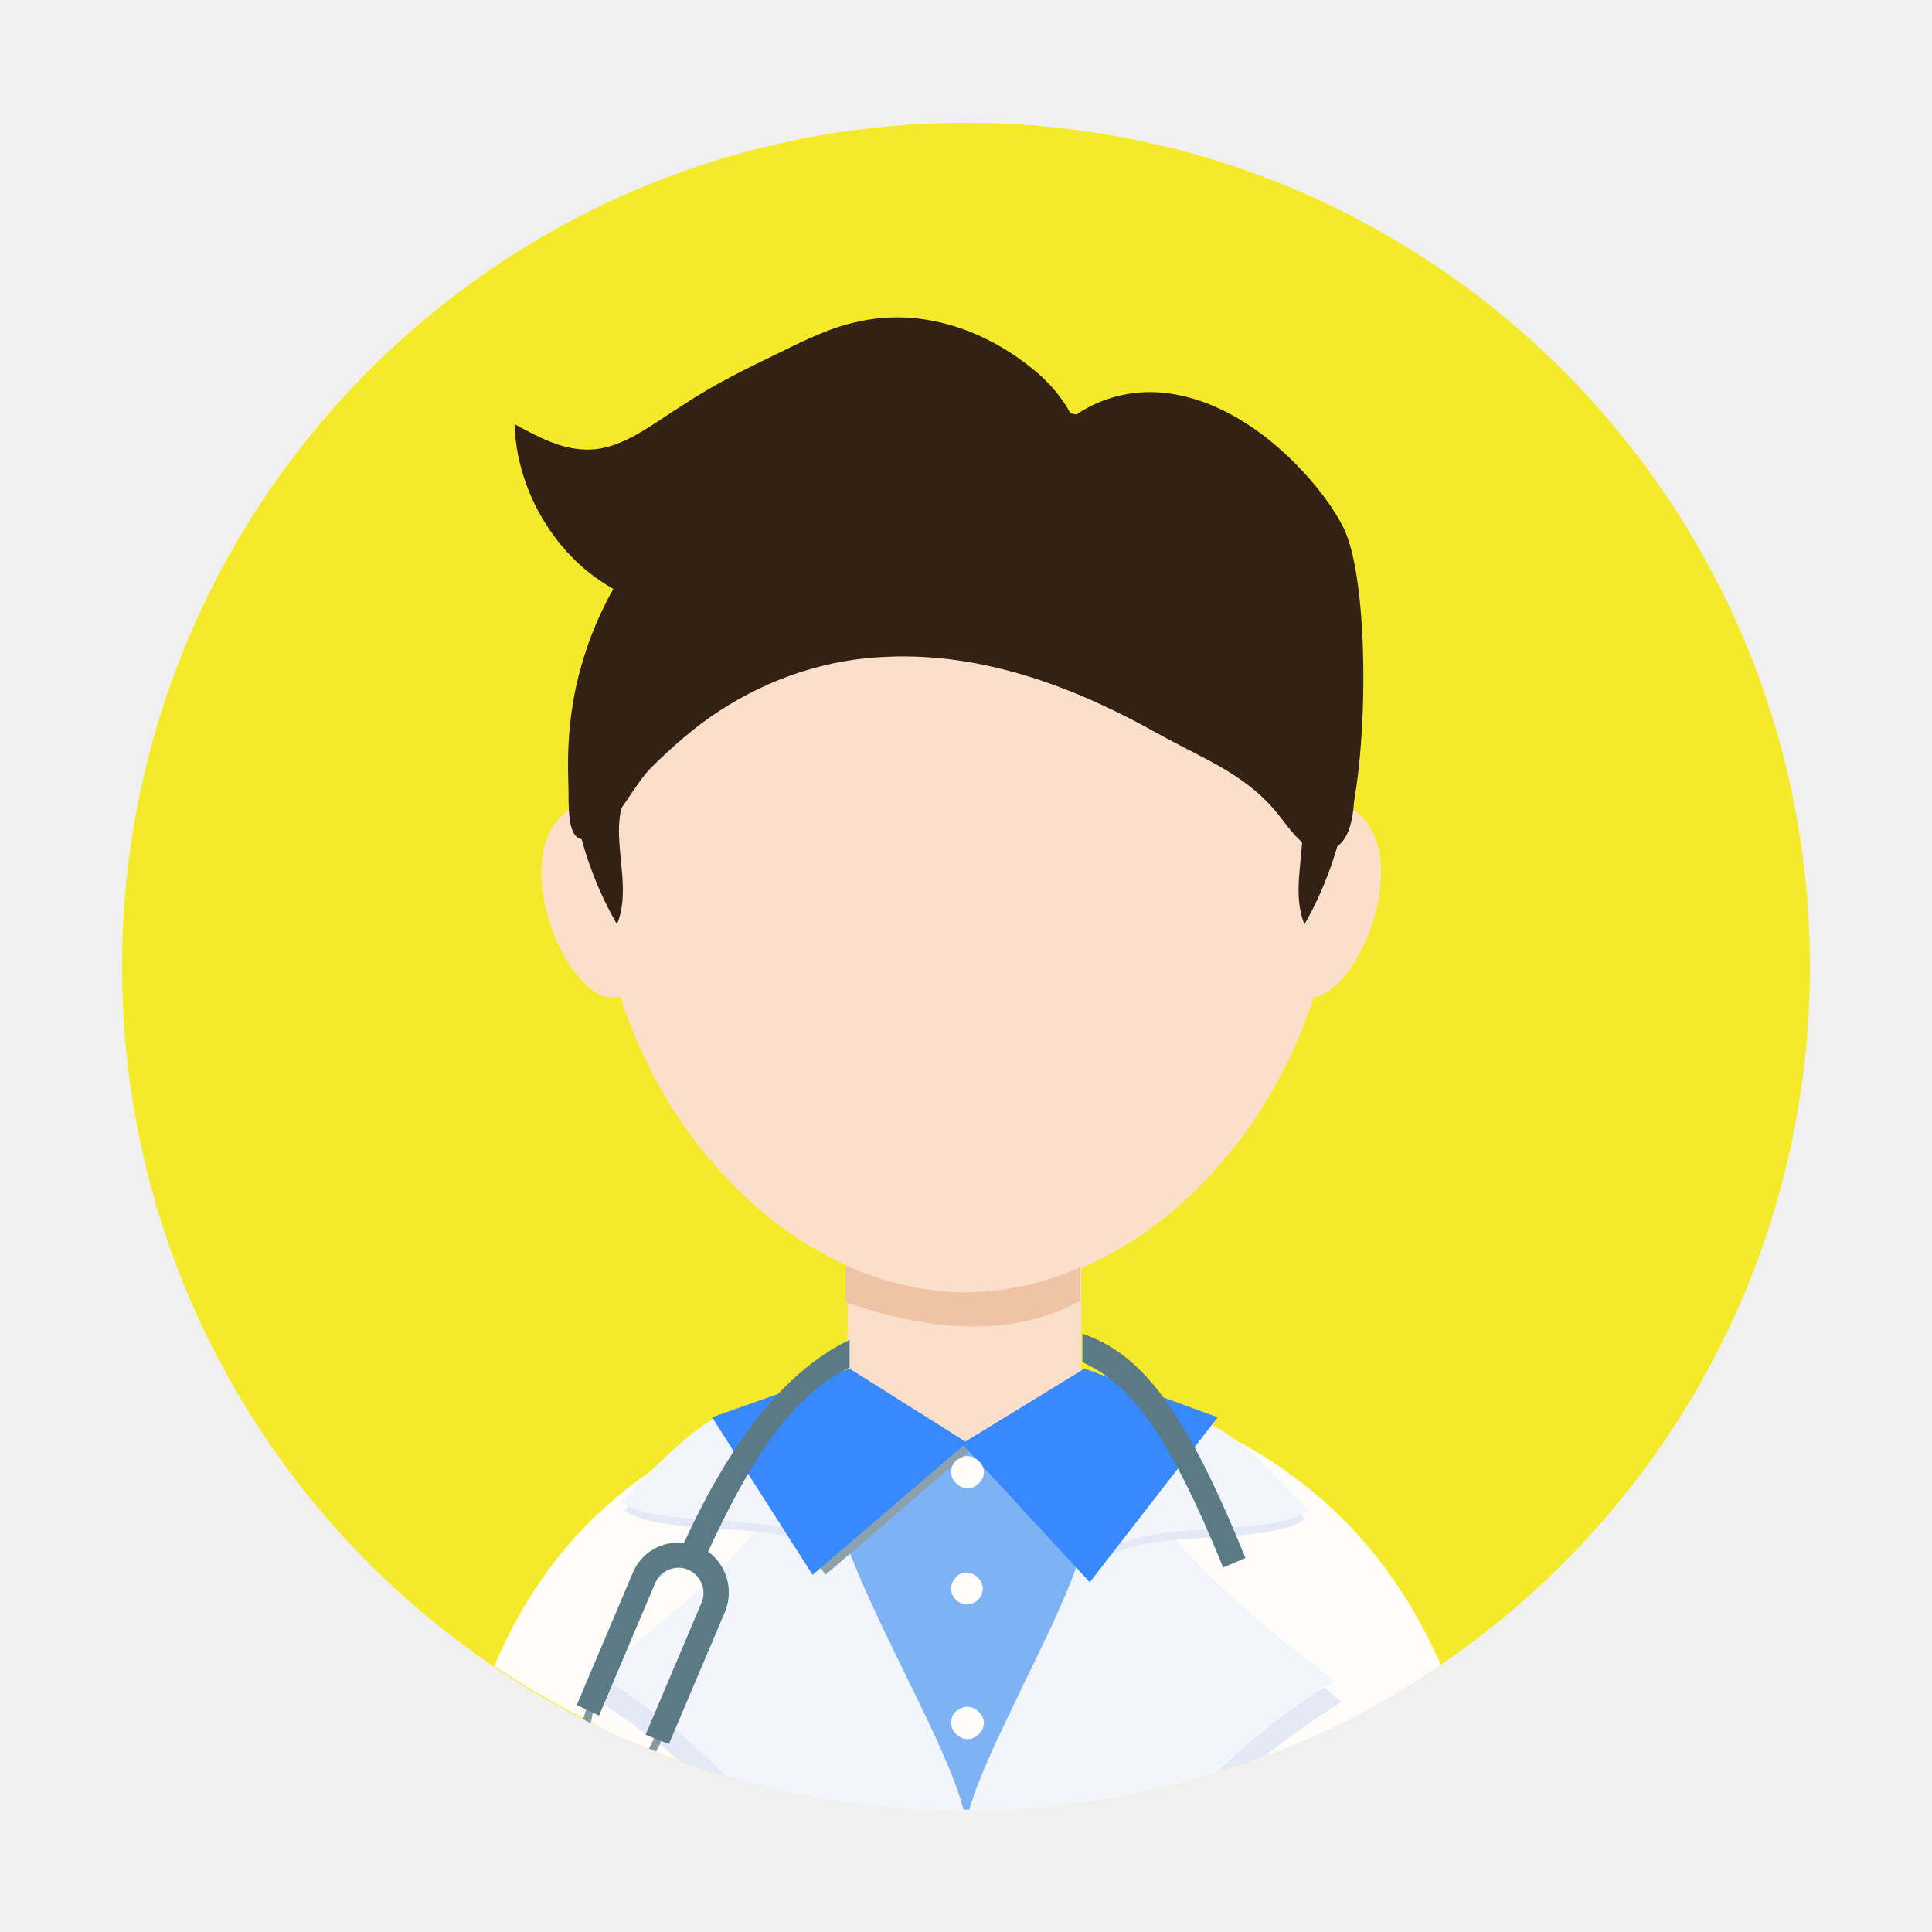
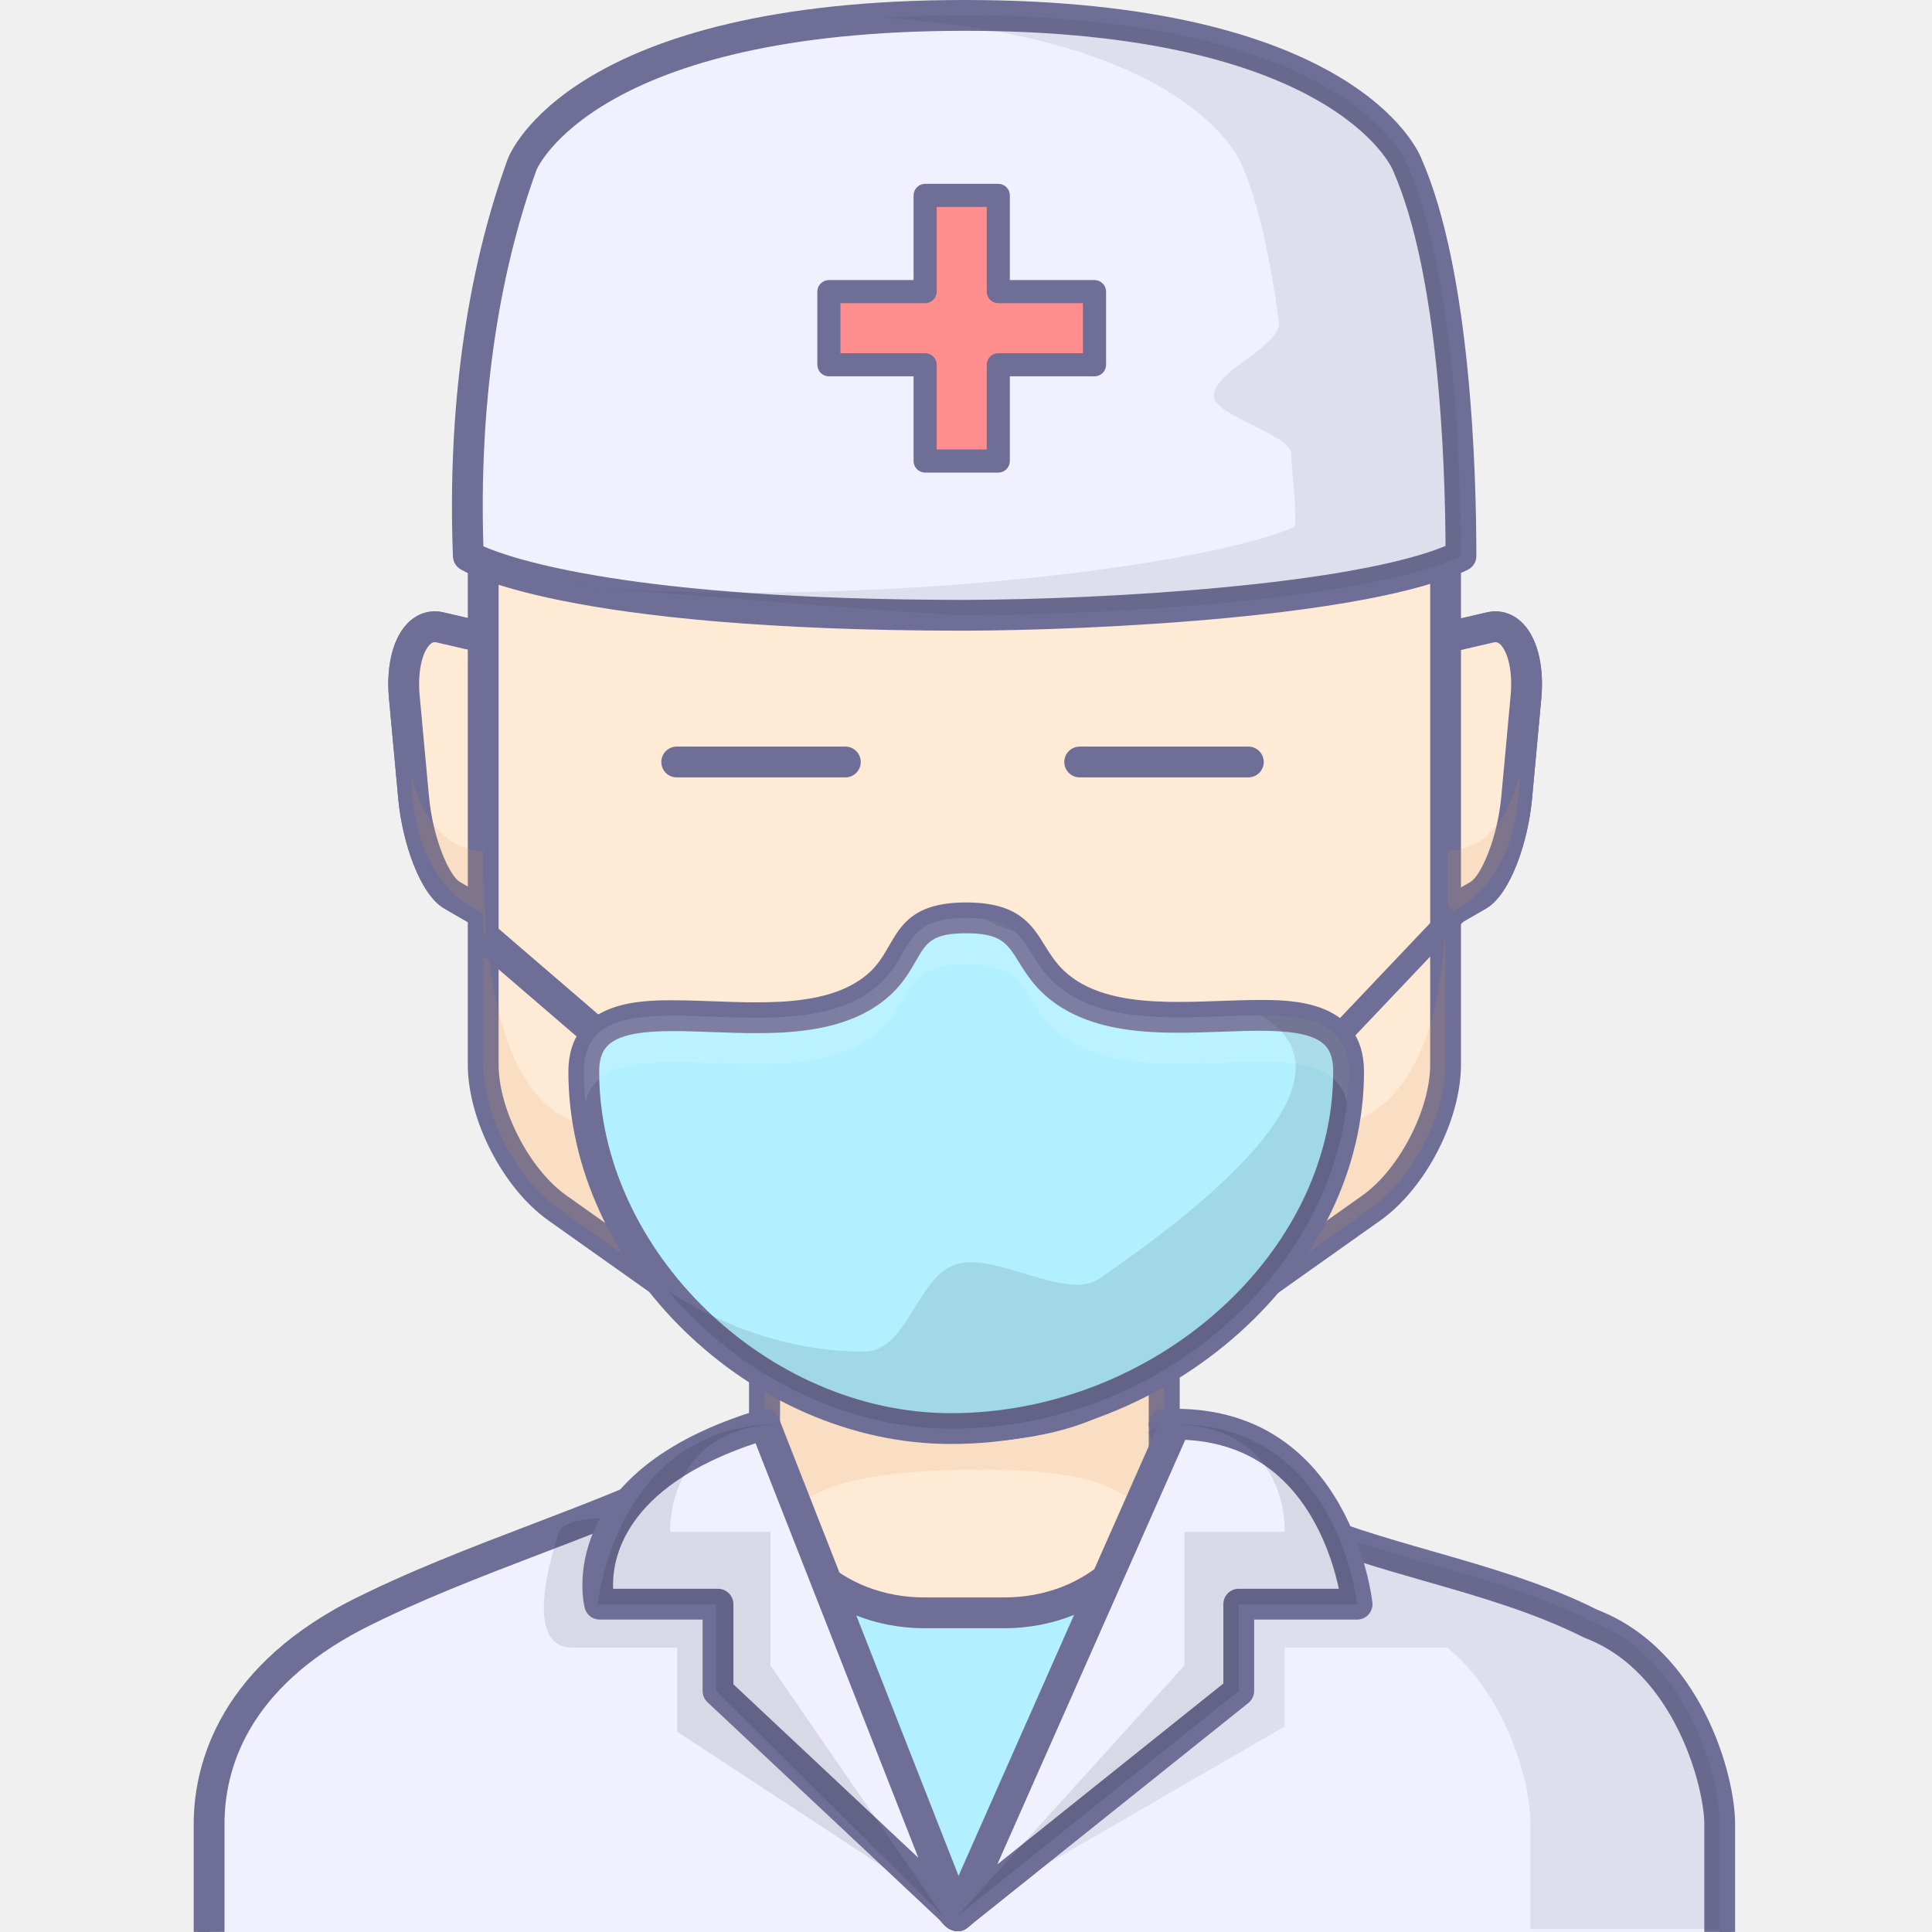
- <svg xmlns="http://www.w3.org/2000/svg" t="1648731739987" class="icon" viewBox="0 0 1024 1024" version="1.1" p-id="6468" width="200" height="200">
+ <svg xmlns="http://www.w3.org/2000/svg" t="1648736314179" class="icon" viewBox="0 0 1024 1024" version="1.1" p-id="9638" width="200" height="200">
  <defs>
    <style type="text/css">@font-face { font-family: element-icons; src: url("chrome-extension://moombeodfomdpjnpocobemoiaemednkg/fonts/element-icons.woff") format("woff"), url("chrome-extension://moombeodfomdpjnpocobemoiaemednkg/fonts/element-icons.ttf ") format("truetype"); }
@font-face { font-family: feedback-iconfont; src: url("//at.alicdn.com/t/font_1031158_u69w8yhxdu.woff2?t=1630033759944") format("woff2"), url("//at.alicdn.com/t/font_1031158_u69w8yhxdu.woff?t=1630033759944") format("woff"), url("//at.alicdn.com/t/font_1031158_u69w8yhxdu.ttf?t=1630033759944") format("truetype"); }
</style>
  </defs>
-   <path d="M64.7 512.4c0 247.2 200.1 447.3 447.3 447.3 247.2 0 447.3-200.1 447.3-447.3 0-247.2-200.7-447.3-447.3-447.3-247.2 0-447.3 200.6-447.3 447.3z m0 0" fill="#f4ea2a" p-id="6469" data-spm-anchor-id="a313x.7781069.0.i8" class="selected" />
-   <path d="M509.8 527c30.8 16.8 78.5-111.6-2.8-104.3-81.3 7.3 2.8 104.3 2.8 104.3z m0 0" fill="#FCDFCB" p-id="6470" />
-   <path d="M490.1 828.6c0 7.8 3.9 15.1 10.6 19.1 6.7 3.9 15.1 3.9 21.9 0 6.7-3.9 10.6-11.2 10.6-19.1 0-12.3-9.5-21.9-21.9-21.9-11.6 0.6-21.2 10.1-21.2 21.9z m0 0" fill="#5A7A86" p-id="6471" />
-   <path d="M330.9 527c-30.8 17.9-81.3-109.3 0-104.3 81.9 5 0 104.3 0 104.3z m357.1 0c30.8 17.9 81.3-109.3 0-104.3s0 104.3 0 104.3z m0 0" fill="#FCDFCB" p-id="6472" />
-   <path d="M707.1 460.8c0 107.6-86.9 223.7-194.5 223.7s-194.5-116-194.5-223.7c0-107.6 86.9-194.5 194.5-194.5s194.5 86.9 194.5 194.5z m-15.7 347.6c0 47.1-80.2 85.8-178.8 85.8-98.7 0-178.8-38.1-178.8-85.8 0-47.1 80.2-62.2 178.8-62.2 98.6-0.1 178.8 14.5 178.8 62.2z m0 0" fill="#FCDFCB" p-id="6473" />
-   <path d="M763.7 882.4c-28.6 19.6-59.4 35.9-92.5 48.2-8.4 3.4-17.4 6.2-26.3 9-28.6 9-57.7 14.6-87.5 17.9-14 1.7-28 2.2-42 2.2h-6.2c-14 0-28-0.6-41.5-2.2-28.6-2.8-56.6-8.4-83-16.3-7.8-2.2-16.3-5-24.1-7.8l-13.5-5c-1.1-0.6-2.8-1.1-3.9-1.7-10.1-3.9-20.2-8.4-29.7-13.5-1.1-0.6-2.8-1.1-3.9-2.2-16.3-8.4-32.5-17.9-47.6-28 14-33.1 33.1-60.5 56.1-81.8 9-8.4 19.1-16.3 29.1-23 3.9-2.2 7.3-5 11.2-7.3 2.8-1.7 5.6-3.4 9-5 3.9-2.2 8.4-4.5 12.3-6.2 1.1-0.6 1.7-1.1 2.8-1.1 5-2.2 10.1-4.5 15.1-6.2l5-1.7c2.2-0.6 4.5-1.7 6.7-2.2 2.2-0.6 4.5-1.7 6.7-2.2v1.1c0 1.1 0.6 2.2 1.1 3.4 0 0.6 0.6 1.1 0.6 1.1 1.1 2.2 2.8 5 4.5 8.4 3.4 5.6 7.8 12.3 13.5 19.6 1.7 1.7 3.4 3.9 4.5 5.6 2.2 2.2 3.9 4.5 6.2 7.3 2.2 2.2 0 0 0 0 2.2 2.8 5 5.6 7.3 7.8l3.4 3.4c1.1 1.1 2.2 2.2 3.9 3.4 1.1 1.1 2.2 2.2 3.4 2.8 1.7 1.7 3.4 2.8 5 4.5 1.7 1.1 2.8 2.2 4.5 3.4 5 3.9 10.1 6.7 15.7 9.5 6.7 3.4 13.5 5 20.2 5.6h4.5c6.2-0.6 12.9-2.2 19.1-5 5.6-2.8 11.2-6.2 16.8-10.1 1.7-1.1 3.9-2.8 5.6-4.5 2.8-2.2 5-4.5 7.3-6.7l8.4-8.4c2.2-2.2 4.5-4.5 6.7-7.3 1.1-1.1 2.2-2.8 3.4-3.9 1.1-1.7 2.2-2.8 3.4-4.5 4.5-5.6 8.4-11.2 12.3-16.8 3.9-6.2 7.3-11.2 9-15.1 0-0.6 0.6-1.1 0.6-1.1 1.1-2.2 1.1-3.9 1.1-5 5 1.7 9.5 2.8 14.6 4.5 1.1 0.6 2.8 1.1 3.9 1.7 4.5 1.7 9 3.4 12.9 5 6.2 2.2 11.8 5 17.4 8.4 3.4 1.7 6.2 3.4 9 5 42.4 25.5 75.5 62 97.9 113z m0 0" fill="#FFFDF9" p-id="6474" />
-   <path d="M449.2 592.6h123.9v181.6H449.2z" fill="#FCDFCB" p-id="6475" />
-   <path d="M609.5 767.5v0.6l-9.5 34.2-3.4 11.8-0.6 2.8-1.1 4.5-7.3 27.5L577 888l-19.1 69c-14 1.7-28 2.2-42 2.2h-6.2c-14 0-28-0.6-41.5-2.2-5.6-21.9-11.8-46-17.4-69-3.4-14-7.3-28-10.7-40.9-1.7-5.6-2.8-11.2-4.5-16.3v-1.1c-1.1-3.9-2.2-7.8-2.8-11.8-0.6-1.7-0.6-2.8-1.1-4.5-1.7-7.3-3.4-14-5-20.2-2.2-8.4-4.5-16.3-6.7-24.7-0.6-1.1-0.6-2.2-1.1-3.9-1.1-3.4-1.7-5.6-1.7-5.6l33.6 2.8 56.6 5h7.8l59.4-0.6h33.6l1.3 1.3z m0 0" fill="#7DB3F4" p-id="6476" />
-   <path d="M508.6 959.7c-14 0-28-0.6-41.5-2.2-28.6-2.8-56.6-8.4-83-16.3-7.8-2.2-16.3-5-24.1-7.8-3.4-3.4-7.3-6.2-11.2-9.5-1.1-1.1-2.2-1.7-3.4-2.8-0.6-0.6-1.1-1.1-1.7-1.1-0.6-0.6-1.1-0.6-1.7-1.1-7.3-5.6-14.6-10.7-22.4-15.7-1.1-0.6-2.2-1.7-3.4-2.2-1.1-1.1-2.8-1.7-3.9-2.2-0.6-0.6-1.1-0.6-1.7-1.1 0.6-0.6 1.7-1.1 2.2-1.7 0.6 0 0.6-0.6 1.1-0.6 2.2-1.7 4.5-3.4 6.2-5 2.2-1.7 4.5-3.4 6.7-5.6 12.9-10.1 24.1-19.6 34.8-29.7 3.4-2.8 6.7-6.2 10.1-9.5 3.9-3.9 7.8-7.8 11.8-11.2 3.4-3.4 6.2-6.7 9-9.5 1.1-1.1 2.2-2.2 5-2.2 1.7 0 3.4 0.6 5 1.7 12.3 5 23.5 13.5 33.6 21.9l1.7 1.7c14.6 13.5 28 28.6 38.7 44.8 15.3 20.4 25.4 42.8 32.1 66.9z m0 0" fill="#E4E9F5" p-id="6477" />
-   <path d="M482.3 892.5c12.3 25.2 23.5 48.2 28.6 67.3h-1.7c-14 0-28-0.6-41.5-2.2-28.6-2.8-56.6-8.4-83-16.3-8.4-8.4-17.4-16.8-26.3-24.1-1.1-1.1-2.2-1.7-3.4-2.8-1.1-1.1-2.2-1.7-3.4-2.8-1.1-1.1-2.8-2.2-3.9-2.8-7.3-5.6-14.6-11.2-22.4-15.7-1.1-0.6-2.2-1.7-3.4-2.2-2.2-1.1-3.9-2.8-6.2-3.9 6.2-4.5 12.3-9 17.9-13.5 9-7.3 17.4-14 25.2-20.7 4.5-3.9 9-7.8 13.5-12.3 3.4-3.4 6.7-6.7 10.1-9.5 4.5-4.5 8.4-8.4 12.3-12.9 0.6-0.6 2.8-3.4 5-5.6 1.1-1.1 2.2-1.7 2.8-1.7 1.7 0 4.5-0.6 6.2 0 1.7 0.6 3.4 0.6 5.6-0.6 1.1-1.1 2.8-2.2 3.9-3.9 2.2-3.4 5-7.3 7.3-11.2 2.2-4.5 4.5-8.4 6.7-11.2l1.7-1.7c0.6-0.6 1.1-1.1 1.7-1.1 1.1-0.6 2.8-0.6 3.9 0.6 0 1.7 0.6 3.4 1.1 5.6 0 1.1 0.6 2.8 0.6 3.9 1.7 8.4 3.9 16.3 6.7 24.7 0.6 1.1 0.6 2.2 1.1 3.4 0 0.6 0 0.6 0.6 1.1 0.6 1.1 0.6 2.2 1.1 3.4 9.2 23.3 20.9 46.8 31.6 68.7z m0 0" fill="#F2F5FB" p-id="6478" />
-   <path d="M463.8 800.5c-23 14.6-1.7 7.8-20.7 27.5-14-25.2-90.3-11.2-112.1-27.5 90.7-97 63.3-21.8 132.8 0z m0 0" fill="#E4E9F5" p-id="6479" />
-   <path d="M462.1 796c-23 14.6-1.7 7.8-20.7 27.5-14-25.2-90.2-11.2-112.1-27.5 90.2-96.9 62.7-21.8 132.8 0z m0 0" fill="#F2F5FB" p-id="6480" />
-   <path d="M711 902c-13.5 8.4-26.9 17.9-40.4 28.6-8.4 3.4-17.4 6.2-26.3 9-28.6 9-57.7 14.6-87.4 17.9-14 1.7-28 2.2-42 2.2 7.3-23.5 17.9-46.5 32.5-67.3 10.6-15.1 23-29.1 37.6-42l1.7-1.7c9.5-8.4 20.2-15.7 32-20.7l5-1.7c2.8 0 3.9 1.1 5 2.2 8.4 9.5 18.5 19.1 29.2 29.2 12.9 11.8 27.5 24.1 43.7 36.4 3.2 2.8 6 5.1 9.4 7.9z m0 0" fill="#E4E9F5" p-id="6481" />
-   <path d="M707.6 890.8c-2.2 1.1-3.9 2.8-6.2 3.9-19.6 12.3-38.7 27.5-56.6 44.8-28.6 9-57.7 14.6-87.5 17.9-14 1.7-28 2.2-42 2.2h-1.7c5.6-19.6 17.4-42.6 29.1-67.3 9.5-19.6 20.2-40.9 28-62.2 0.6-2.2 1.7-3.9 2.2-6.2l1.7-5c2.8-8.4 5-16.3 6.7-24.7 0.6-1.1 0.6-2.8 0.6-3.9 0-0.6 0-1.7 0.6-2.2 0-1.1 0.6-2.2 0.6-3.4 1.1-1.1 2.2-1.1 2.8-1.1 1.1 0 2.2 0.6 2.8 1.7l1.7 1.7c2.8 3.4 6.2 9.5 9 15.1 1.1 1.7 1.7 2.8 2.8 4.5 1.7 2.8 3.9 5.6 6.2 6.7 1.7 1.1 3.4 1.7 5.6 1.1 1.7-0.6 4.5 0 6.2 0 1.1 0 1.7 0.6 2.8 1.7 2.2 1.7 3.9 4.5 5 5.6 10.1 10.7 21.3 21.9 34.8 33.1 12.9 11.9 28 23.6 44.8 36z m0 0" fill="#F2F5FB" p-id="6482" />
-   <path d="M559.1 805c23 14.6 1.7 7.8 20.7 27.5 14-25.2 90.3-11.2 112.1-27.5-90.8-97-63.3-21.9-132.8 0z m0 0" fill="#E4E9F5" p-id="6483" />
-   <path d="M560.8 800.5c23 14.6 1.7 7.8 20.7 27.5 14-25.2 90.3-11.2 112.1-27.5-90.2-97-62.8-22.4-132.8 0z m0 0" fill="#F2F5FB" p-id="6484" />
-   <path d="M456.5 733.8l-70.6 23.5 51.6 77.4 76.8-66.1-57.8-34.8z m0 0" fill="#8CA1AC" p-id="6485" />
-   <path d="M450.3 725.4l-72.9 25.8 53.3 83.5 81.8-70.1-62.2-39.2z m0 0" fill="#3889FF" p-id="6486" />
-   <path d="M574.8 725.4l70.6 25.8-67.8 87.4-67.8-73.4 65-39.8z m0 0" fill="#3889FF" p-id="6487" />
-   <path d="M504.1 780.3c0 2.8 1.7 5.6 4.5 7.3 2.8 1.7 6.2 1.7 8.4 0 2.8-1.7 4.5-4.5 4.5-7.3s-1.7-5.6-4.5-7.3c-2.8-1.7-6.2-1.7-8.4 0-2.8 1.2-4.5 4-4.5 7.3z m0 61.7c0 4.5 3.9 8.4 8.4 8.4s8.4-3.9 8.4-8.4c0-2.8-1.7-5.6-4.5-7.3-2.8-1.7-6.2-1.7-8.4 0s-3.9 4.5-3.9 7.3z m0 71.2c0 2.8 1.7 5.6 4.5 7.3 2.8 1.7 6.2 1.7 8.4 0 2.8-1.7 4.5-4.5 4.5-7.3s-1.7-5.6-4.5-7.3c-2.8-1.7-6.2-1.7-8.4 0-2.8 1.1-4.5 3.9-4.5 7.3z m0 0" fill="#FFFDF9" p-id="6488" />
-   <path d="M361.2 820.7l12.3 5.6c26.9-59.4 49.3-88 76.8-101.5v-14.6c-27.4 13-58.8 43.2-89.1 110.5z m212.5-113.8V722c26.3 11.8 46.5 39.8 74.6 108.8l11.8-5c-32.1-79.1-55-108.2-86.4-118.9z m0 0" fill="#5A7A86" p-id="6489" />
-   <path d="M313 913.2c-1.1-0.6-2.8-1.1-3.9-2.2 0.6-1.7 1.1-3.4 1.7-5.6 0.6-1.1 1.1-2.8 1.1-3.9 0.6-1.1 0.6-2.2 1.1-3.4 0.6-1.1 0.6-1.7 1.1-2.8v-1.1h0.6l3.4 1.1c-0.6 1.7-1.1 2.8-1.7 4.5 0 0.6-0.6 1.7-0.6 2.8-0.6 1.7-1.1 2.8-1.7 4.5 0 2.2-0.5 3.9-1.1 6.1z m42.6-1.1c-0.6 0.6-0.6 1.1-1.1 1.7-0.6 1.7-1.7 2.8-2.2 4.5-0.6 1.1-1.1 2.2-1.7 3.9 0 0.6-0.6 1.1-0.6 1.7-0.6 1.7-1.7 2.8-2.2 4.5-1.1-0.6-2.8-1.1-3.9-1.7 1.1-1.7 2.2-3.9 2.8-5.6v-0.6c0.6-1.1 1.7-2.8 2.2-3.9 1.1-1.7 1.7-3.9 2.8-5 0-0.6 0.6-1.1 0.6-1.1l3.3 1.6z m0 0" fill="#86999E" p-id="6490" />
-   <path d="M354.5 924.4l-12.3-5 29.7-70.1c2.8-6.7-0.6-14.6-7.3-17.4-6.7-2.8-14.6 0.6-17.4 7.3l-29.7 70.1-11.8-5.6 29.7-70.1c5.6-13.5 21.3-19.6 34.8-14 13.5 5.6 19.6 21.3 14 34.8l-29.7 70z m0 0" fill="#5A7A86" p-id="6491" />
-   <path d="M545.6 254c8.4-30.3 38.7-48.2 68.9-46 30.3 2.2 58.9 21.9 80.2 46.5 6.7 7.8 12.9 16.3 17.4 25.2 15.1 30.8 12.9 136.2 0 165.4L545.6 254z m0 0" fill="#332115" p-id="6492" />
-   <path d="M546.8 195.1c17.4 13.5 33.1 38.1 24.7 60-20.2 29.7-58.9 28-90.8 37-25.2 6.7-48.2 21.3-72.9 28.6-29.2 8.4-61.7 5.6-88-11.8-26.3-16.8-46-49.3-47.1-84.1 12.3 6.7 24.7 13.5 38.7 13.5 18.5 0 34.2-13.5 50.4-23.5 16.8-11.2 34.2-19.6 51.6-28 13.5-6.7 27.5-13.5 41.5-16.3 31.9-7.3 65.5 3.3 91.9 24.6z m0 0" fill="#332115" p-id="6493" />
-   <path d="M717.7 408.7c-0.6-10.1-1.1-19.6-1.7-24.1-0.6-34.2-11.2-63.9-31.4-91.4-35.3-47.6-88.6-76.8-148.5-76.8h-47.7c-53.2 0-104.3 24.7-140.1 63.9-21.9 23.5-36.4 53.3-43.2 84.6-3.4 16.3-4.5 32.5-3.9 49.3 0.6 12.9-2.2 38.1 14.6 28.6C325.9 437.3 336 416 345 407c11.2-11.2 23.5-21.9 36.4-30.3 26.9-17.4 57.2-27.5 89.1-28.6 51-2.2 99.8 16.3 143.5 40.9 25.2 14 48.2 21.9 65.6 45.4 4.5 5.6 9 12.3 15.7 15.1 21.3 6.8 23.5-18.9 22.4-40.8z m0 0" fill="#332115" p-id="6494" />
-   <path d="M304 399.7c1.7-5 5.6-9.5 10.1-12.9 14-12.3 33.1-18.5 51.6-17.4-18.5 19.1-36.4 42-37.6 68.4-0.6 17.4 5.6 35.9-1.1 52.1-12.9-22.4-21.3-47.7-24.1-73.4-0.6-5-0.6-11.2 1.1-16.8z m410.4 0c-1.7-5-5.6-9.5-10.1-12.9-14-12.3-33.1-18.5-51.6-17.4 18.5 19.1 36.4 42 37.6 68.4 0.6 17.4-5.6 35.9 1.1 52.1 12.9-22.4 20.7-47.7 24.1-73.4 0.5-5 1.1-11.2-1.1-16.8z m0 0" fill="#332115" p-id="6495" />
-   <path d="M572.5 671.6v17.9c-35.3 19.6-80.2 16.3-124.4 0.6V671c5 0 1.7 0 2.2 0.6C470 680 490.7 685 512.6 685c20.7-0.5 42-5 59.9-13.4z m0 0" fill="#EFC4A6" p-id="6496" />
+   <path d="M911.482 1023.951v-57.169c0-23.306-17.201-86.632-68.203-106.11-75.896-38.315-172.09-35.891-226.263-105.816-22.069-7.501-19.066 7.876-42.371 7.876l-126.988 0.008c-23.306 0-20.314-15.385-42.38-7.884-70.129 89.795-139.72 61.923-217.146 101.528C118.271 892.915 110.823 943.477 110.823 966.786v57.165" fill="#B3F0FF" p-id="9639" />
+   <path d="M917.603 1023.951h-12.243v-57.169c0-20.253-15.23-81.67-64.265-100.393l-0.575-0.253c-26.464-13.361-56.108-21.857-84.772-30.08-52.247-14.981-106.249-30.464-142.393-75.945-8.06-2.449-10.729-0.82-15.332 1.971-4.705 2.857-11.145 6.77-23.379 6.77l-126.988 0.008c-12.234 0-18.682-3.914-23.387-6.774-4.607-2.799-7.272-4.42-15.336-1.975-45.963 58.001-93.154 67.73-138.802 77.132-25.636 5.285-52.149 10.749-79.213 24.587C129.787 893.796 116.944 936.556 116.944 966.786v57.165H104.702v-57.165c0-27.517 10.471-79.16 80.593-115.827 28.59-14.626 55.928-20.257 82.364-25.705 45.889-9.455 89.232-18.388 132.795-74.165l1.122-1.445 1.73-0.588c14.805-5.036 21.457-0.996 27.317 2.563 4.232 2.567 8.227 4.995 17.033 4.995l126.988-0.008c8.806 0 12.802-2.424 17.025-4.991 5.86-3.563 12.5-7.603 27.313-2.559l1.743 0.592 1.126 1.453c33.687 43.481 84 57.907 137.268 73.182 29.117 8.349 59.217 16.98 86.641 30.782 54.802 21.155 71.839 89.252 71.839 111.713v57.173z" fill="#3F3F3F" p-id="9640" />
+   <path d="M256.11 484.038l-16.495-9.537c-9.072-5.244-18.245-28.521-20.388-51.729l-4.926-53.329c-2.138-23.212 6.382-39.813 18.956-36.899l22.853 5.297" fill="#FFEAD6" p-id="9641" />
+   <path d="M252.025 491.102l-16.495-9.537c-13.087-7.562-22.355-35.548-24.432-58.046l-4.926-53.324c-1.673-18.164 2.514-33.528 11.202-41.106 5.024-4.383 11.316-5.983 17.727-4.493l22.853 5.297-3.685 15.899-22.853-5.297c-1.077-0.249-2.057-0.196-3.31 0.894-3.652 3.187-6.986 13.091-5.676 27.305l4.926 53.324c2.138 23.196 11.108 42.388 16.344 45.412l16.495 9.537-8.17 14.136z" fill="#6E6E96" p-id="9642" />
+   <path d="M256.11 484.038l-16.495-9.537c-9.072-5.244-18.245-28.521-20.388-51.729l-4.926-53.329c-2.138-23.212 6.382-39.813 18.956-36.899l22.853 5.297" fill="#FFEAD6" p-id="9643" />
+   <path d="M252.025 491.102l-16.495-9.537c-13.087-7.562-22.355-35.548-24.432-58.046l-4.926-53.324c-1.673-18.164 2.514-33.528 11.202-41.106 5.024-4.383 11.316-5.983 17.727-4.493l22.853 5.297-3.685 15.899-22.853-5.297c-1.077-0.249-2.057-0.196-3.31 0.894-3.652 3.187-6.986 13.091-5.676 27.305l4.926 53.324c2.138 23.196 11.108 42.388 16.344 45.412l16.495 9.537-8.17 14.136z" fill="#6E6E96" p-id="9644" />
+   <path d="M617.016 754.868c0 46.611-38.156 84.755-84.763 84.755H490.032c-46.611 0-84.755-38.144-84.755-84.755v-154.677c0-46.624 38.14-84.755 84.755-84.755h42.229c46.611 0 84.759 38.131 84.759 84.755v154.677h-0.004z" fill="#FFEAD6" p-id="9645" />
+   <path d="M532.253 847.781H490.032c-51.235 0-92.917-41.682-92.917-92.917v-154.677c0-51.235 41.682-92.917 92.917-92.917h42.229c51.235 0 92.921 41.682 92.921 92.917v154.677c-0.004 51.235-41.69 92.917-92.929 92.917z m-42.22-324.183c-42.233 0-76.594 34.361-76.594 76.594v154.677c0 42.233 34.361 76.594 76.594 76.594h42.22c42.241 0 76.602-34.361 76.602-76.594v-154.677c0-42.233-34.361-76.594-76.598-76.594H490.032z" fill="#6E6E96" p-id="9646" />
+   <path d="M617.016 774.264c0 46.611-38.156 80.564-84.763 80.564H490.032c-46.611 0-84.755-33.953-84.755-80.564v-174.081c0-46.62 38.14-84.763 84.755-84.763h42.229c46.611 0 84.759 38.144 84.759 84.763v174.081h-0.004z" fill="#FFEAD6" p-id="9647" />
+   <path d="M532.253 862.994H490.032c-52.104 0-92.917-38.976-92.917-88.726v-174.081c0-51.239 41.682-92.925 92.917-92.925h42.229c51.235 0 92.921 41.686 92.921 92.925v174.081c-0.004 49.75-40.821 88.726-92.929 88.726z m-42.22-339.409c-42.233 0-76.594 34.365-76.594 76.602v174.081c0 41.274 32.928 72.402 76.594 72.402h42.22c43.669 0 76.602-31.129 76.602-72.402v-174.081c0-42.237-34.361-76.602-76.598-76.602H490.032z" fill="#6E6E96" p-id="9648" />
+   <path d="M617.016 600.183c0-0.816-0.102-1.616-0.127-2.432H466.073l-60.797 36.879v120.226c0 17.176 5.207 33.181 14.083 46.579 12.01-13.475 39.576-22.506 101.291-22.506 49.28 0 72.521 7.66 83.249 20.898 8.247-13.063 13.112-28.476 13.112-44.975l0.004-154.668z" fill="#D59758" opacity=".15" p-id="9649" />
+   <path d="M766.987 484.038s7.411-4.293 16.491-9.537c9.08-5.244 18.254-28.521 20.388-51.729l4.926-53.329c2.134-23.212-6.374-39.813-18.96-36.899l-22.849 5.297" fill="#FFEAD6" p-id="9650" />
+   <path d="M771.076 491.102l-8.178-14.128 16.499-9.541c5.236-3.024 14.205-22.216 16.344-45.408l4.926-53.333c1.306-14.214-2.024-24.118-5.676-27.301-1.253-1.09-2.228-1.143-3.318-0.894l-22.849 5.297-3.681-15.899 22.845-5.297c6.411-1.49 12.708 0.106 17.739 4.497 8.68 7.574 12.867 22.943 11.194 41.102l-4.926 53.333c-2.069 22.494-11.337 50.484-24.432 58.046l-16.487 9.525z" fill="#6E6E96" p-id="9651" />
+   <path d="M766.987 484.038s7.411-4.293 16.491-9.537c9.08-5.244 18.254-28.521 20.388-51.729l4.926-53.329c2.134-23.212-6.374-39.813-18.96-36.899l-22.849 5.297" fill="#FFEAD6" p-id="9652" />
+   <path d="M771.076 491.102l-8.178-14.128 16.499-9.541c5.236-3.024 14.205-22.216 16.344-45.408l4.926-53.333c1.306-14.214-2.024-24.118-5.676-27.301-1.253-1.09-2.228-1.143-3.318-0.894l-22.849 5.297-3.681-15.899 22.845-5.297c6.411-1.49 12.708 0.106 17.739 4.497 8.68 7.574 12.867 22.943 11.194 41.102l-4.926 53.333c-2.069 22.494-11.337 50.484-24.432 58.046l-16.487 9.525z" fill="#6E6E96" p-id="9653" />
+   <path d="M766.179 564.247c0 26.464-17.666 60.637-39.266 75.949l-136.419 96.708c-21.592 15.311-57.307 19.364-79.352 19.364-22.053 0-57.76-4.052-79.352-19.364l-136.423-96.708c-21.596-15.311-39.258-49.484-39.258-75.949V258.497c0-26.468 21.653-48.117 48.121-48.117H718.054c26.468 0 48.125 21.649 48.125 48.117v305.75z" fill="#FFEAD6" p-id="9654" />
+   <path d="M511.142 764.429c-12.818 0-56.769-1.506-84.074-20.865l-136.423-96.708c-23.942-16.976-42.698-53.263-42.698-82.609V258.497c0-31.031 25.248-56.279 56.283-56.279H718.054c31.035 0 56.287 25.248 56.287 56.279v305.75c0 29.345-18.76 65.632-42.71 82.609l-136.419 96.708c-27.301 19.36-71.252 20.865-84.07 20.865zM304.231 218.542c-22.033 0-39.96 17.923-39.96 39.956v305.75c0 23.795 16.405 55.524 35.818 69.289l136.423 96.708c18.572 13.173 50.729 17.862 74.635 17.862 23.902 0 56.063-4.689 74.631-17.862l136.423-96.708c19.417-13.765 35.822-45.493 35.822-69.289V258.497c0-22.028-17.931-39.956-39.964-39.956H304.231z" fill="#6E6E96" p-id="9655" />
+   <path d="M726.913 590.01l-136.419 76.304c-21.592 15.311-57.307 19.36-79.352 19.36-22.049 0-57.76-4.048-79.356-19.36L295.367 590.01c-39.258-25.762-39.258-112.676-39.258-139.145v113.382c0 26.464 17.662 60.637 39.258 75.949l136.419 96.708c21.596 15.311 57.303 19.364 79.356 19.364 22.053 0 57.76-4.052 79.352-19.364l136.419-96.708c21.6-15.311 39.258-49.484 39.258-75.949v-94.553c0 26.46 0 94.553-39.258 120.316zM218.101 410.575s7.652 40.29 38.005 40.29v33.173c0.004 0-38.005-11.994-38.005-73.463zM805.339 410.575s-7.66 40.29-38.009 40.29v33.173s38.009-11.994 38.009-73.463z" fill="#D59758" opacity=".15" p-id="9656" />
+   <path d="M911.482 1023.951v-57.169c0-23.306-17.201-86.632-68.203-106.11-75.896-38.315-172.09-35.891-226.263-105.816 13.765 59.833-94.402 252.964-109.416 260.566-16.017-4.566-102.327-260.566-102.327-260.566-38.907 38.899-139.72 61.923-217.146 101.528C118.271 892.915 110.823 943.477 110.823 966.786v57.165" fill="#F0F0FF" p-id="9657" />
+   <path d="M919.644 1023.951h-16.323v-57.169c0-19.082-15.499-80.364-62.955-98.487a8.447 8.447 0 0 1-0.767-0.339c-26.293-13.275-55.842-21.747-84.417-29.937-46.159-13.234-93.676-26.86-129.318-61.135-3.591 37.152-25.493 89.848-45.408 131.371-21.09 43.975-56.867 108.22-69.175 114.447a8.109 8.109 0 0 1-5.925 0.567c-5.913-1.685-14.014-3.995-62.6-137.043-17.458-47.811-33.981-95.774-41.29-117.182-26.448 20.714-68.962 36.964-113.668 54.051-32.439 12.398-65.979 25.22-95.961 40.556C131.635 895.135 118.985 937.119 118.985 966.786v57.165h-16.323v-57.165c0-27.978 10.614-80.47 81.682-117.635 30.831-15.768 64.788-28.75 97.63-41.302 48.913-18.694 95.112-36.352 117.524-58.76a8.154 8.154 0 0 1 13.504 3.167c35.936 106.576 79.12 224.006 94.957 251.091 10.688-14.054 34.928-54.116 59.034-104.78 32.006-67.248 47.338-118.961 42.065-141.879a8.162 8.162 0 0 1 14.409-6.827c33.279 42.951 83.278 57.287 136.219 72.468 29.17 8.366 59.332 17.013 86.902 30.872 54.655 21.151 73.055 86.804 73.055 113.582v57.169z" fill="#6E6E96" p-id="9658" />
+   <path d="M296.714 810.955s-22.796 62.29 6.476 62.29h55.761v44.616l148.649 97.573-122.16-203.516c-0.004-0.012-77.087-15.862-88.726-0.963z" opacity=".1" p-id="9659" />
+   <path d="M843.279 859.158c-30.023-15.16-63.245-23.946-95.774-33.365-0.008 0-0.016-0.008-0.037-0.008-0.147-0.053-0.322-0.09-0.482-0.143-49.488-14.324-97.349-30.194-129.987-72.3-2.991 1.955-5.978 3.771-8.945 5.525 23.277 44.8 44.779 58.748 77.793 73.933l-29.296 17.429-148.963 165.189 173.355-100.373v-41.821h85.429l-0.086-0.543c33.006 26.566 44.816 73.272 44.816 92.578v57.169h100.364v-57.169c0.016-23.306-17.184-86.62-68.187-106.102z" fill="#3F3F3F" opacity=".1" p-id="9660" />
+   <path d="M505.609 641.853c-34.422 0-55.883-16.238-57.214-17.262a6.121 6.121 0 0 1 7.509-9.672c1.861 1.424 43.845 32.626 105.482-0.551a6.121 6.121 0 0 1 5.803 10.773c-23.245 12.516-44.09 16.711-61.58 16.711z" fill="#3F3F3F" p-id="9661" />
+   <path d="M405.277 754.868l102.327 260.566-127.045-119.181v-45.995H317.828c0-0.016-16.727-64.269 87.449-95.39z" fill="#F0F0FF" p-id="9662" />
+   <path d="M507.604 1023.592c-2.02 0-4.028-0.751-5.587-2.208L374.977 902.203a8.17 8.17 0 0 1-2.579-5.954v-37.834H317.828a8.17 8.17 0 0 1-7.921-6.191c-0.735-2.942-16.736-72.386 93.031-105.18a8.145 8.145 0 0 1 9.937 4.836l101.932 259.55a8.162 8.162 0 0 1-7.117 12.161h-0.086z m-118.883-130.877l98.038 91.974-86.298-219.754c-70.497 23.396-76.169 62.115-75.492 77.157h55.585a8.162 8.162 0 0 1 8.162 8.162v42.461z" fill="#6E6E96" p-id="9663" />
+   <path d="M507.6 1015.422l115.353-260.566c86.804 0 96.337 95.382 96.337 95.382h-62.727v45.995l-148.963 119.189" fill="#F0F0FF" p-id="9664" />
+   <path d="M507.6 1023.584a8.162 8.162 0 0 1-7.464-11.467l115.353-260.566a8.162 8.162 0 0 1 7.464-4.856c93.113 0 104.356 101.707 104.462 102.731a8.158 8.158 0 0 1-8.121 8.974h-54.565v37.834a8.162 8.162 0 0 1-3.065 6.374l-148.963 119.189a8.158 8.158 0 0 1-5.101 1.787z m120.61-260.436l-99.622 225.03 119.814-95.863v-42.074a8.162 8.162 0 0 1 8.162-8.162h53.059c-1.853-8.664-5.713-22.437-13.328-36.001-15.152-27.019-38.042-41.441-68.085-42.931z" fill="#6E6E96" p-id="9665" />
+   <path d="M622.954 754.868c60.47 1.514 58.009 57.046 58.009 57.046h-53.21v70.852L507.604 1015.43l148.967-119.181v-45.995h62.727c-0.004-0.012-9.545-95.386-96.345-95.386z" opacity=".1" p-id="9666" />
+   <path d="M413.182 754.868c-60.478 1.514-58.009 57.046-58.009 57.046h53.21v70.852l91.362 132.664-120.173-119.181v-45.995H316.841c0-0.012 9.537-95.386 96.341-95.386z" opacity=".1" p-id="9667" />
+   <path d="M448.15 412.035H358.58a8.162 8.162 0 0 1 0-16.323h89.571a8.162 8.162 0 0 1 0 16.323zM661.738 412.035h-89.567a8.162 8.162 0 0 1 0-16.323H661.738a8.162 8.162 0 0 1 0 16.323z" fill="#6E6E96" p-id="9668" />
+   <path d="M745.775 87.057c22.061 49.827 28.566 139.304 28.566 207.622-48.668 23.253-184.646 31.214-263.064 31.435-214.094 0-263.064-31.435-263.064-31.435-2.722-70.733 5.44-144.189 28.566-207.622 0 0 29.623-78.895 234.498-78.895 204.871 0 234.498 78.895 234.498 78.895z" fill="#F0F0FF" p-id="9669" />
+   <path d="M511.302 334.275h-0.024c-214.028 0-265.39-31.39-267.471-32.728a8.162 8.162 0 0 1-3.746-6.554c-2.983-77.544 7.06-150.412 29.056-210.731C270.429 80.752 303.141 0 511.277 0c204.181 0 239.542 77.712 242.031 83.91 26.35 59.682 29.194 167.258 29.194 210.768 0 3.146-1.804 6.011-4.644 7.366-52.427 25.048-197.289 32.035-266.557 32.231zM256.199 289.553c14.609 6.419 77.614 28.395 255.053 28.399 76.52-0.216 204.904-8.047 254.91-28.578-0.237-45.395-3.693-144.442-27.856-199.011-0.065-0.143-0.118-0.286-0.175-0.433-0.261-0.661-31.745-73.606-226.855-73.606-195.114 0-226.593 72.945-226.887 73.684-20.763 56.952-30.504 125.907-28.191 199.545z" fill="#6E6E96" p-id="9670" />
+   <path d="M569.237 528.425c50.876 28.819 145.548-15.875 145.548 39.674 0 95.153-91.835 189.078-210.845 189.078-98.671 0-194.522-87.061-194.522-189.078 0-55.406 96.255-10.606 146.911-39.45 30.394-17.307 16.327-42.167 55.773-42.167 39.278-0.004 26.819 24.775 57.136 41.943z" fill="#B3F0FF" p-id="9671" />
+   <path d="M503.94 765.339c-106.078 0-202.684-94.011-202.684-197.24 0-37.932 38.87-37.932 55.467-37.932 6.774 0 13.765 0.253 21.163 0.531 7.517 0.273 15.295 0.563 22.947 0.563h0.004c16.021 0 36.348-1.106 51.451-9.704 10.794-6.146 14.752-13.018 18.947-20.298 6.493-11.275 13.21-22.938 40.866-22.938 27.546 0 34.74 11.614 41.694 22.845 4.289 6.917 8.717 14.075 19.466 20.159 15.217 8.619 35.512 9.725 51.492 9.725 7.48 0 15.062-0.273 22.396-0.539 7.211-0.261 14.018-0.506 20.625-0.506 16.511 0 55.177 0 55.177 38.095-0.004 105.07-102.344 197.24-219.011 197.24z m-147.217-218.848c-32.904 0-39.144 7.59-39.144 21.608 0 94.684 88.828 180.916 186.36 180.916 107.971 0 202.684-84.543 202.684-180.916 0-14.442-6.011-21.771-38.854-21.771-6.313 0-12.977 0.241-20.029 0.494-7.48 0.269-15.217 0.551-22.992 0.551-17.98 0-41.004-1.347-59.536-11.843-14.381-8.145-20.437-17.919-25.297-25.766-6.036-9.745-9.361-15.115-27.807-15.115-18.229 0-21.074 4.93-26.73 14.76-4.62 8.019-10.369 18.001-25.012 26.342-18.433 10.492-41.494 11.839-59.531 11.839h-0.004c-7.954 0-15.879-0.29-23.547-0.575-7.244-0.269-14.087-0.522-20.563-0.522z" fill="#6E6E96" p-id="9672" />
+   <path d="M261.435 489.804l60.233 51.794-10.647 12.381-60.233-51.794zM766.955 479.81l8.88 8.423-60.503 63.763-8.88-8.423z" fill="#6E6E96" p-id="9673" />
+   <path d="M537.925 493.795c-3.636-3.163-8.415-5.521-15.679-6.623 0.253 0.151 0.486 0.302 0.751 0.449 4.64 2.632 9.659 4.636 14.928 6.174z m130.212 44.383c58.772 33.998-36.336 105.735-85.633 139.606-17.311 11.896-54.859-14.34-75.834-7.668-20.967 6.68-25.35 46.252-48.966 46.252-36.52 0-72.639-11.949-103.67-32.145 37.185 44.016 93.06 72.953 149.918 72.953 119.006 0 210.841-93.925 210.841-189.078-0.004-25.558-20.061-29.876-46.656-29.921z" opacity=".1" p-id="9674" />
+   <path d="M456.337 553.131c30.394-17.299 16.327-42.167 55.773-42.167 39.27 0 26.811 24.771 57.132 41.947 48.032 27.203 135.035-11.055 144.638 31.296 0.575-5.358 0.91-10.733 0.91-16.107 0-55.549-94.672-10.851-145.548-39.674-30.321-17.172-17.862-41.947-57.132-41.947-39.446 0-25.379 24.861-55.773 42.167-50.656 28.839-146.911-15.956-146.911 39.454 0 5.513 0.335 10.969 0.877 16.385 9.48-42.616 98.124-4.069 146.033-31.353z" fill="#FFFFFF" opacity=".11" p-id="9675" />
+   <path d="M745.775 87.057S716.148 8.162 511.277 8.162c-15.626 0-30.219 0.465-43.869 1.31 165.344 10.272 190.629 77.585 190.629 77.585 8.949 20.217 15.348 50.345 19.78 83.584 1.722 12.912-35.61 26.289-34.434 39.735 0.869 10.002 40.351 20.041 40.935 29.953 1.62 27.032 2.13 16.756 2.13 38.589-41.559 19.853-220.692 44.294-385.665 31.737 15.605 0.4 192.665 15.454 210.494 15.454 78.418-0.22 214.396-8.182 263.06-31.435 0.004-68.309-6.497-157.79-28.562-207.617z" fill="#3F3F3F" opacity=".1" p-id="9676" />
+   <path d="M580.121 154.57H529.11v-51.011h-38.768v51.011H439.332v38.768h51.011v51.011h38.768v-51.011h51.011z" fill="#FF8F8F" p-id="9677" />
+   <path d="M529.11 250.47h-38.768a6.121 6.121 0 0 1-6.121-6.121v-44.889H439.332a6.121 6.121 0 0 1-6.121-6.121v-38.768a6.121 6.121 0 0 1 6.121-6.121h44.889v-44.889a6.121 6.121 0 0 1 6.121-6.121h38.768a6.121 6.121 0 0 1 6.121 6.121v44.889h44.889a6.121 6.121 0 0 1 6.121 6.121v38.768a6.121 6.121 0 0 1-6.121 6.121h-44.889v44.889a6.121 6.121 0 0 1-6.121 6.121z m-32.647-12.243h26.526v-44.889a6.121 6.121 0 0 1 6.121-6.121h44.889v-26.526h-44.889a6.121 6.121 0 0 1-6.121-6.121v-44.889H496.464v44.889a6.121 6.121 0 0 1-6.121 6.121h-44.889v26.526h44.889a6.121 6.121 0 0 1 6.121 6.121v44.889z" fill="#6E6E96" p-id="9678" />
</svg>
